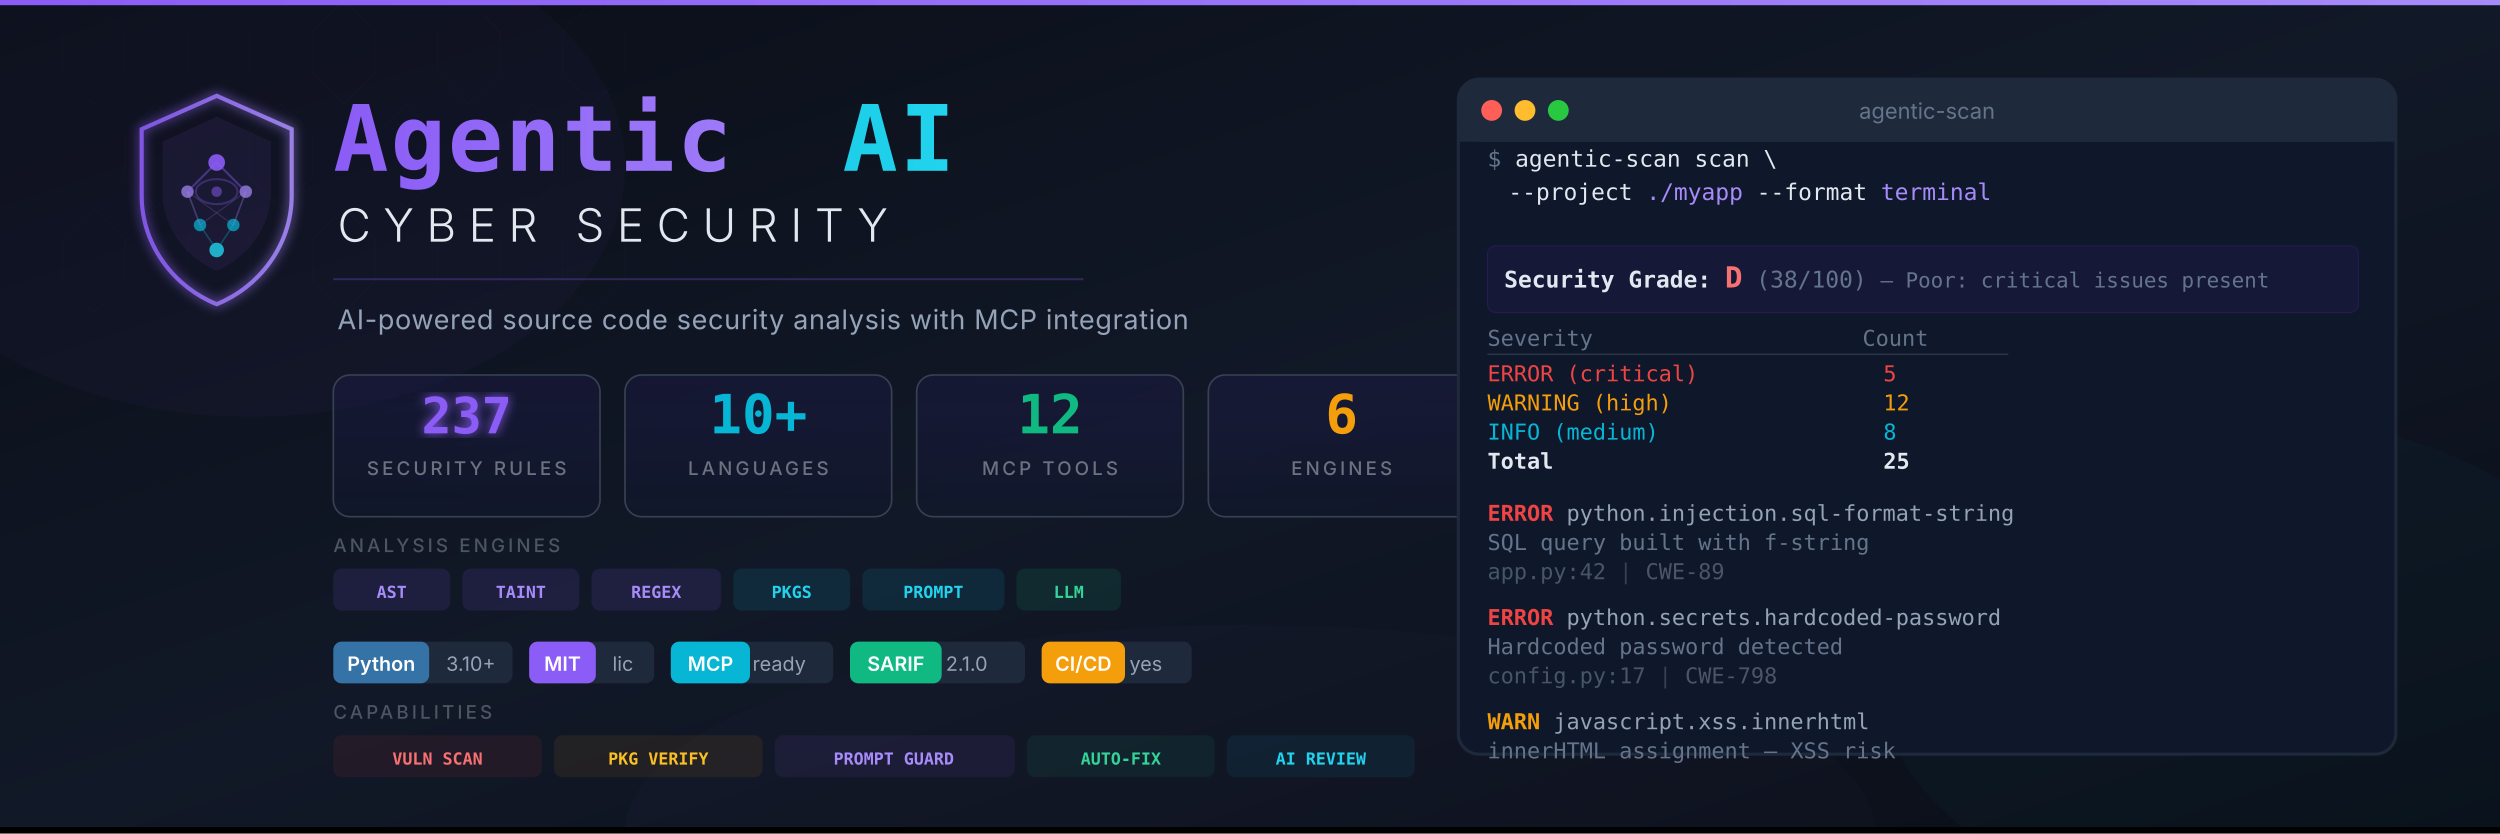
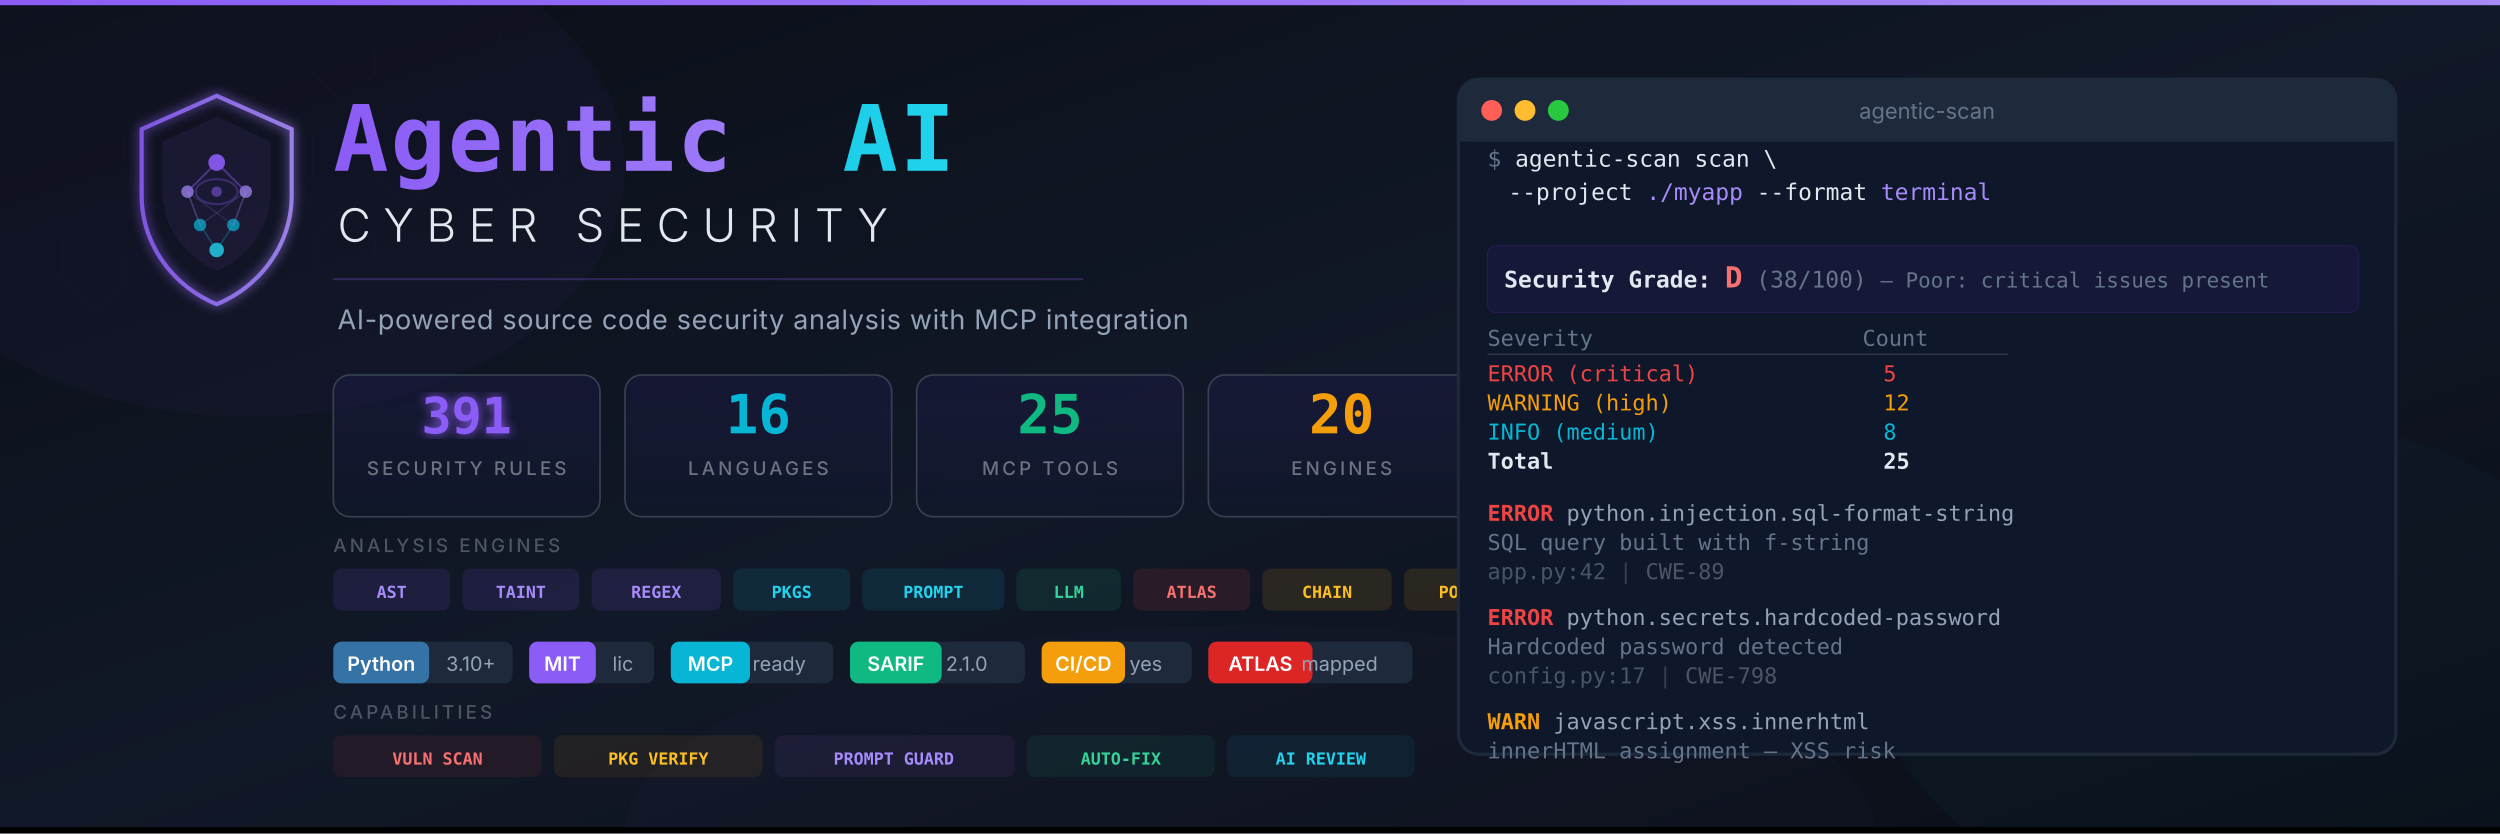
<svg xmlns="http://www.w3.org/2000/svg" viewBox="0 0 1200 400" width="1200" height="400">
  <defs>
    <linearGradient id="bg" x1="0%" y1="0%" x2="100%" y2="100%">
      <stop offset="0%" style="stop-color:#0a0e17" />
      <stop offset="50%" style="stop-color:#111827" />
      <stop offset="100%" style="stop-color:#0a0e17" />
    </linearGradient>
    <linearGradient id="accentPurple" x1="0%" y1="0%" x2="100%" y2="0%">
      <stop offset="0%" style="stop-color:#8b5cf6" />
      <stop offset="100%" style="stop-color:#a78bfa" />
    </linearGradient>
    <linearGradient id="accentCyan" x1="0%" y1="0%" x2="100%" y2="0%">
      <stop offset="0%" style="stop-color:#06b6d4" />
      <stop offset="100%" style="stop-color:#22d3ee" />
    </linearGradient>
    <linearGradient id="accentGreen" x1="0%" y1="0%" x2="100%" y2="0%">
      <stop offset="0%" style="stop-color:#10b981" />
      <stop offset="100%" style="stop-color:#34d399" />
    </linearGradient>
    <linearGradient id="accentRed" x1="0%" y1="0%" x2="100%" y2="0%">
      <stop offset="0%" style="stop-color:#ef4444" />
      <stop offset="100%" style="stop-color:#f87171" />
    </linearGradient>
    <linearGradient id="cardBg" x1="0%" y1="0%" x2="0%" y2="100%">
      <stop offset="0%" style="stop-color:#1e1b4b;stop-opacity:0.4" />
      <stop offset="100%" style="stop-color:#0f172a;stop-opacity:0.6" />
    </linearGradient>
    <filter id="glow">
      <feGaussianBlur stdDeviation="2.5" result="blur" />
      <feMerge>
        <feMergeNode in="blur" />
        <feMergeNode in="SourceGraphic" />
      </feMerge>
    </filter>
    <filter id="softGlow">
      <feGaussianBlur stdDeviation="6" result="blur" />
      <feMerge>
        <feMergeNode in="blur" />
        <feMergeNode in="SourceGraphic" />
      </feMerge>
    </filter>
    <linearGradient id="scanLine" x1="0%" y1="0%" x2="100%" y2="0%">
      <stop offset="0%" style="stop-color:#8b5cf6;stop-opacity:0" />
      <stop offset="50%" style="stop-color:#8b5cf6;stop-opacity:0.3" />
      <stop offset="100%" style="stop-color:#8b5cf6;stop-opacity:0" />
    </linearGradient>
  </defs>
  <rect width="1200" height="400" fill="url(#bg)" />
  <g opacity="0.025" fill="none" stroke="#8b5cf6" stroke-width="0.5">
    <polygon points="30,15 45,0 60,15 60,35 45,50 30,35" transform="translate(0,0)" />
    <polygon points="30,15 45,0 60,15 60,35 45,50 30,35" transform="translate(60,0)" />
    <polygon points="30,15 45,0 60,15 60,35 45,50 30,35" transform="translate(120,0)" />
    <polygon points="30,15 45,0 60,15 60,35 45,50 30,35" transform="translate(180,0)" />
    <polygon points="30,15 45,0 60,15 60,35 45,50 30,35" transform="translate(240,0)" />
    <polygon points="30,15 45,0 60,15 60,35 45,50 30,35" transform="translate(30,50)" />
    <polygon points="30,15 45,0 60,15 60,35 45,50 30,35" transform="translate(90,50)" />
    <polygon points="30,15 45,0 60,15 60,35 45,50 30,35" transform="translate(150,50)" />
    <polygon points="30,15 45,0 60,15 60,35 45,50 30,35" transform="translate(210,50)" />
    <polygon points="30,15 45,0 60,15 60,35 45,50 30,35" transform="translate(0,100)" />
    <polygon points="30,15 45,0 60,15 60,35 45,50 30,35" transform="translate(60,100)" />
    <polygon points="30,15 45,0 60,15 60,35 45,50 30,35" transform="translate(120,100)" />
    <polygon points="30,15 45,0 60,15 60,35 45,50 30,35" transform="translate(180,100)" />
    <polygon points="30,15 45,0 60,15 60,35 45,50 30,35" transform="translate(240,100)" />
    <polygon points="30,15 45,0 60,15 60,35 45,50 30,35" transform="translate(900,200)" />
    <polygon points="30,15 45,0 60,15 60,35 45,50 30,35" transform="translate(960,200)" />
    <polygon points="30,15 45,0 60,15 60,35 45,50 30,35" transform="translate(1020,200)" />
    <polygon points="30,15 45,0 60,15 60,35 45,50 30,35" transform="translate(1080,200)" />
    <polygon points="30,15 45,0 60,15 60,35 45,50 30,35" transform="translate(930,250)" />
    <polygon points="30,15 45,0 60,15 60,35 45,50 30,35" transform="translate(990,250)" />
    <polygon points="30,15 45,0 60,15 60,35 45,50 30,35" transform="translate(1050,250)" />
    <polygon points="30,15 45,0 60,15 60,35 45,50 30,35" transform="translate(900,300)" />
    <polygon points="30,15 45,0 60,15 60,35 45,50 30,35" transform="translate(960,300)" />
    <polygon points="30,15 45,0 60,15 60,35 45,50 30,35" transform="translate(1020,300)" />
    <polygon points="30,15 45,0 60,15 60,35 45,50 30,35" transform="translate(1080,300)" />
  </g>
  <ellipse cx="120" cy="80" rx="180" ry="120" fill="#8b5cf6" opacity="0.035" />
  <ellipse cx="1080" cy="320" rx="180" ry="120" fill="#06b6d4" opacity="0.03" />
  <ellipse cx="600" cy="400" rx="300" ry="100" fill="#8b5cf6" opacity="0.02" />
  <rect x="0" y="0" width="1200" height="2.5" fill="url(#accentPurple)" />
  <g transform="translate(60, 40)">
    <path d="M44 6 L80 22 L80 54 C80 78 64 98 44 106 C24 98 8 78 8 54 L8 22 Z" fill="none" stroke="url(#accentPurple)" stroke-width="2" filter="url(#glow)" opacity="0.9" />
    <path d="M44 16 L70 28 L70 52 C70 70 58 84 44 90 C30 84 18 70 18 52 L18 28 Z" fill="#8b5cf6" opacity="0.08" />
    <circle cx="44" cy="38" r="4" fill="#8b5cf6" opacity="0.9" />
    <circle cx="30" cy="52" r="3" fill="#a78bfa" opacity="0.7" />
    <circle cx="58" cy="52" r="3" fill="#a78bfa" opacity="0.7" />
    <circle cx="36" cy="68" r="3" fill="#06b6d4" opacity="0.7" />
    <circle cx="52" cy="68" r="3" fill="#06b6d4" opacity="0.7" />
    <circle cx="44" cy="80" r="3.5" fill="#22d3ee" opacity="0.8" />
    <line x1="44" y1="38" x2="30" y2="52" stroke="#8b5cf6" stroke-width="1" opacity="0.4" />
    <line x1="44" y1="38" x2="58" y2="52" stroke="#8b5cf6" stroke-width="1" opacity="0.4" />
    <line x1="30" y1="52" x2="36" y2="68" stroke="#a78bfa" stroke-width="0.8" opacity="0.3" />
    <line x1="58" y1="52" x2="52" y2="68" stroke="#a78bfa" stroke-width="0.8" opacity="0.3" />
    <line x1="30" y1="52" x2="52" y2="68" stroke="#a78bfa" stroke-width="0.5" opacity="0.2" />
    <line x1="58" y1="52" x2="36" y2="68" stroke="#a78bfa" stroke-width="0.5" opacity="0.2" />
    <line x1="36" y1="68" x2="44" y2="80" stroke="#06b6d4" stroke-width="0.8" opacity="0.3" />
    <line x1="52" y1="68" x2="44" y2="80" stroke="#06b6d4" stroke-width="0.8" opacity="0.3" />
    <ellipse cx="44" cy="52" rx="10" ry="6" fill="none" stroke="#8b5cf6" stroke-width="1" opacity="0.3" />
    <circle cx="44" cy="52" r="2.5" fill="#8b5cf6" opacity="0.5" />
  </g>
  <text x="160" y="82" font-family="'SF Mono','Fira Code','Cascadia Code','Consolas',monospace" font-size="44" font-weight="900" letter-spacing="1">
    <tspan fill="url(#accentPurple)" filter="url(#glow)">Agentic</tspan>
    <tspan fill="#4b5563"> </tspan>
    <tspan fill="url(#accentCyan)" filter="url(#glow)">AI</tspan>
  </text>
  <text x="162" y="116" font-family="'Inter','Segoe UI','Helvetica Neue',sans-serif" font-size="22" fill="#e2e8f0" letter-spacing="6" font-weight="300">
    CYBER SECURITY
  </text>
  <line x1="160" y1="134" x2="520" y2="134" stroke="#8b5cf6" stroke-width="1" opacity="0.25" />
  <text x="162" y="158" font-family="'Inter','Segoe UI',sans-serif" font-size="13" fill="#94a3b8" letter-spacing="0.3">
    AI-powered source code security analysis with MCP integration
  </text>
  <g transform="translate(160, 180)">
    <rect x="0" y="0" width="128" height="68" rx="8" fill="url(#cardBg)" stroke="#374151" stroke-width="0.8" />
-     <text x="64" y="28" font-family="'SF Mono','Fira Code',monospace" font-size="24" fill="#8b5cf6" font-weight="700" text-anchor="middle" filter="url(#glow)">237</text>
+     <text x="64" y="28" font-family="'SF Mono','Fira Code',monospace" font-size="24" fill="#8b5cf6" font-weight="700" text-anchor="middle" filter="url(#glow)">391</text>
    <text x="64" y="48" font-family="'Inter','Segoe UI',sans-serif" font-size="9" fill="#6b7280" text-anchor="middle" letter-spacing="1.5" font-weight="500">SECURITY RULES</text>
    <rect x="140" y="0" width="128" height="68" rx="8" fill="url(#cardBg)" stroke="#374151" stroke-width="0.8" />
-     <text x="204" y="28" font-family="'SF Mono','Fira Code',monospace" font-size="26" fill="#06b6d4" font-weight="700" text-anchor="middle">10+</text>
+     <text x="204" y="28" font-family="'SF Mono','Fira Code',monospace" font-size="26" fill="#06b6d4" font-weight="700" text-anchor="middle">16</text>
    <text x="204" y="48" font-family="'Inter','Segoe UI',sans-serif" font-size="9" fill="#6b7280" text-anchor="middle" letter-spacing="1.5" font-weight="500">LANGUAGES</text>
    <rect x="280" y="0" width="128" height="68" rx="8" fill="url(#cardBg)" stroke="#374151" stroke-width="0.8" />
-     <text x="344" y="28" font-family="'SF Mono','Fira Code',monospace" font-size="26" fill="#10b981" font-weight="700" text-anchor="middle">12</text>
+     <text x="344" y="28" font-family="'SF Mono','Fira Code',monospace" font-size="26" fill="#10b981" font-weight="700" text-anchor="middle">25</text>
    <text x="344" y="48" font-family="'Inter','Segoe UI',sans-serif" font-size="9" fill="#6b7280" text-anchor="middle" letter-spacing="1.5" font-weight="500">MCP TOOLS</text>
    <rect x="420" y="0" width="128" height="68" rx="8" fill="url(#cardBg)" stroke="#374151" stroke-width="0.8" />
-     <text x="484" y="28" font-family="'SF Mono','Fira Code',monospace" font-size="26" fill="#f59e0b" font-weight="700" text-anchor="middle">6</text>
+     <text x="484" y="28" font-family="'SF Mono','Fira Code',monospace" font-size="26" fill="#f59e0b" font-weight="700" text-anchor="middle">20</text>
    <text x="484" y="48" font-family="'Inter','Segoe UI',sans-serif" font-size="9" fill="#6b7280" text-anchor="middle" letter-spacing="1.5" font-weight="500">ENGINES</text>
  </g>
  <g transform="translate(160, 265)">
    <text x="0" y="0" font-family="'Inter','Segoe UI',sans-serif" font-size="9" fill="#4b5563" letter-spacing="1.5" font-weight="500">ANALYSIS ENGINES</text>
    <rect x="0" y="8" width="56" height="20" rx="4" fill="#8b5cf6" opacity="0.12" stroke="#8b5cf6" stroke-width="0.5" stroke-opacity="0.3" />
    <text x="28" y="22" font-family="'SF Mono',monospace" font-size="8" fill="#a78bfa" text-anchor="middle" font-weight="600">AST</text>
    <rect x="62" y="8" width="56" height="20" rx="4" fill="#8b5cf6" opacity="0.12" stroke="#8b5cf6" stroke-width="0.5" stroke-opacity="0.3" />
    <text x="90" y="22" font-family="'SF Mono',monospace" font-size="8" fill="#a78bfa" text-anchor="middle" font-weight="600">TAINT</text>
    <rect x="124" y="8" width="62" height="20" rx="4" fill="#8b5cf6" opacity="0.12" stroke="#8b5cf6" stroke-width="0.5" stroke-opacity="0.3" />
    <text x="155" y="22" font-family="'SF Mono',monospace" font-size="8" fill="#a78bfa" text-anchor="middle" font-weight="600">REGEX</text>
    <rect x="192" y="8" width="56" height="20" rx="4" fill="#06b6d4" opacity="0.12" stroke="#06b6d4" stroke-width="0.5" stroke-opacity="0.3" />
    <text x="220" y="22" font-family="'SF Mono',monospace" font-size="8" fill="#22d3ee" text-anchor="middle" font-weight="600">PKGS</text>
    <rect x="254" y="8" width="68" height="20" rx="4" fill="#06b6d4" opacity="0.12" stroke="#06b6d4" stroke-width="0.5" stroke-opacity="0.3" />
    <text x="288" y="22" font-family="'SF Mono',monospace" font-size="8" fill="#22d3ee" text-anchor="middle" font-weight="600">PROMPT</text>
    <rect x="328" y="8" width="50" height="20" rx="4" fill="#10b981" opacity="0.12" stroke="#10b981" stroke-width="0.5" stroke-opacity="0.3" />
    <text x="353" y="22" font-family="'SF Mono',monospace" font-size="8" fill="#34d399" text-anchor="middle" font-weight="600">LLM</text>
+     <rect x="384" y="8" width="56" height="20" rx="4" fill="#ef4444" opacity="0.12" stroke="#ef4444" stroke-width="0.5" stroke-opacity="0.3" />
+     <text x="412" y="22" font-family="'SF Mono',monospace" font-size="8" fill="#f87171" text-anchor="middle" font-weight="600">ATLAS</text>
+     <rect x="446" y="8" width="62" height="20" rx="4" fill="#f59e0b" opacity="0.12" stroke="#f59e0b" stroke-width="0.5" stroke-opacity="0.3" />
+     <text x="477" y="22" font-family="'SF Mono',monospace" font-size="8" fill="#fbbf24" text-anchor="middle" font-weight="600">CHAIN</text>
+     <rect x="514" y="8" width="62" height="20" rx="4" fill="#f59e0b" opacity="0.12" stroke="#f59e0b" stroke-width="0.5" stroke-opacity="0.3" />
+     <text x="545" y="22" font-family="'SF Mono',monospace" font-size="8" fill="#fbbf24" text-anchor="middle" font-weight="600">POLICY</text>
  </g>
  <g transform="translate(160, 308)">
    <rect x="0" y="0" width="86" height="20" rx="4" fill="#1e293b" />
    <rect x="0" y="0" width="46" height="20" rx="4" fill="#3572A5" />
    <text x="23" y="14" font-family="'Inter',sans-serif" font-size="9.5" fill="#fff" text-anchor="middle" font-weight="600">Python</text>
    <text x="66" y="14" font-family="'Inter',sans-serif" font-size="9.5" fill="#94a3b8" text-anchor="middle">3.10+</text>
    <rect x="94" y="0" width="60" height="20" rx="4" fill="#1e293b" />
    <rect x="94" y="0" width="32" height="20" rx="4" fill="#8b5cf6" />
    <text x="110" y="14" font-family="'Inter',sans-serif" font-size="9.5" fill="#fff" text-anchor="middle" font-weight="600">MIT</text>
    <text x="139" y="14" font-family="'Inter',sans-serif" font-size="9.5" fill="#94a3b8" text-anchor="middle">lic</text>
    <rect x="162" y="0" width="78" height="20" rx="4" fill="#1e293b" />
    <rect x="162" y="0" width="38" height="20" rx="4" fill="#06b6d4" />
    <text x="181" y="14" font-family="'Inter',sans-serif" font-size="9.5" fill="#fff" text-anchor="middle" font-weight="600">MCP</text>
    <text x="214" y="14" font-family="'Inter',sans-serif" font-size="9.5" fill="#94a3b8" text-anchor="middle">ready</text>
    <rect x="248" y="0" width="84" height="20" rx="4" fill="#1e293b" />
    <rect x="248" y="0" width="44" height="20" rx="4" fill="#10b981" />
    <text x="270" y="14" font-family="'Inter',sans-serif" font-size="9.5" fill="#fff" text-anchor="middle" font-weight="600">SARIF</text>
    <text x="304" y="14" font-family="'Inter',sans-serif" font-size="9.5" fill="#94a3b8" text-anchor="middle">2.1.0</text>
    <rect x="340" y="0" width="72" height="20" rx="4" fill="#1e293b" />
    <rect x="340" y="0" width="40" height="20" rx="4" fill="#f59e0b" />
    <text x="360" y="14" font-family="'Inter',sans-serif" font-size="9.5" fill="#fff" text-anchor="middle" font-weight="600">CI/CD</text>
    <text x="390" y="14" font-family="'Inter',sans-serif" font-size="9.5" fill="#94a3b8" text-anchor="middle">yes</text>
+     <rect x="420" y="0" width="98" height="20" rx="4" fill="#1e293b" />
+     <rect x="420" y="0" width="50" height="20" rx="4" fill="#dc2626" />
+     <text x="445" y="14" font-family="'Inter',sans-serif" font-size="9.5" fill="#fff" text-anchor="middle" font-weight="600">ATLAS</text>
+     <text x="483" y="14" font-family="'Inter',sans-serif" font-size="9.5" fill="#94a3b8" text-anchor="middle">mapped</text>
  </g>
  <g transform="translate(160, 345)">
    <text x="0" y="0" font-family="'Inter','Segoe UI',sans-serif" font-size="9" fill="#4b5563" letter-spacing="1.5" font-weight="500">CAPABILITIES</text>
    <rect x="0" y="8" width="100" height="20" rx="4" fill="#ef4444" opacity="0.08" stroke="#ef4444" stroke-width="0.5" stroke-opacity="0.25" />
    <text x="50" y="22" font-family="'SF Mono',monospace" font-size="8" fill="#f87171" text-anchor="middle" font-weight="600">VULN SCAN</text>
    <rect x="106" y="8" width="100" height="20" rx="4" fill="#f59e0b" opacity="0.08" stroke="#f59e0b" stroke-width="0.5" stroke-opacity="0.25" />
    <text x="156" y="22" font-family="'SF Mono',monospace" font-size="8" fill="#fbbf24" text-anchor="middle" font-weight="600">PKG VERIFY</text>
    <rect x="212" y="8" width="115" height="20" rx="4" fill="#8b5cf6" opacity="0.08" stroke="#8b5cf6" stroke-width="0.5" stroke-opacity="0.25" />
    <text x="269" y="22" font-family="'SF Mono',monospace" font-size="8" fill="#a78bfa" text-anchor="middle" font-weight="600">PROMPT GUARD</text>
    <rect x="333" y="8" width="90" height="20" rx="4" fill="#10b981" opacity="0.08" stroke="#10b981" stroke-width="0.5" stroke-opacity="0.25" />
    <text x="378" y="22" font-family="'SF Mono',monospace" font-size="8" fill="#34d399" text-anchor="middle" font-weight="600">AUTO-FIX</text>
    <rect x="429" y="8" width="90" height="20" rx="4" fill="#06b6d4" opacity="0.08" stroke="#06b6d4" stroke-width="0.5" stroke-opacity="0.25" />
    <text x="474" y="22" font-family="'SF Mono',monospace" font-size="8" fill="#22d3ee" text-anchor="middle" font-weight="600">AI REVIEW</text>
  </g>
  <g transform="translate(700, 38)">
    <rect x="0" y="0" width="450" height="324" rx="10" fill="#0f172a" stroke="#1e293b" stroke-width="1.5" />
    <rect x="0" y="0" width="450" height="30" rx="10" fill="#1e293b" />
    <rect x="0" y="20" width="450" height="10" fill="#1e293b" />
    <circle cx="16" cy="15" r="5" fill="#ff5f57" />
    <circle cx="32" cy="15" r="5" fill="#febc2e" />
    <circle cx="48" cy="15" r="5" fill="#28c840" />
    <text x="225" y="19" font-family="'Inter',sans-serif" font-size="10.5" fill="#64748b" text-anchor="middle">agentic-scan</text>
    <g transform="translate(14, 42)">
      <text font-family="'SF Mono','Fira Code','Cascadia Code',monospace" font-size="11">
        <tspan x="0" y="0" fill="#64748b">$</tspan>
        <tspan fill="#e2e8f0"> agentic-scan scan \</tspan>
        <tspan x="10" y="16" fill="#e2e8f0">--project</tspan>
        <tspan fill="#a78bfa"> ./myapp</tspan>
        <tspan fill="#e2e8f0"> --format</tspan>
        <tspan fill="#a78bfa"> terminal</tspan>
      </text>
      <rect x="0" y="38" width="418" height="32" rx="4" fill="#1e1b4b" opacity="0.4" stroke="#4c1d95" stroke-width="0.5" />
      <text font-family="'SF Mono',monospace" font-size="11" y="58">
        <tspan x="8" fill="#e2e8f0" font-weight="600">Security Grade:</tspan>
        <tspan fill="#f87171" font-weight="700" font-size="14"> D </tspan>
        <tspan fill="#64748b">(38/100)</tspan>
        <tspan fill="#64748b" font-size="10"> — Poor: critical issues present</tspan>
      </text>
      <text font-family="'SF Mono','Fira Code',monospace" font-size="10.5" y="86">
        <tspan x="0" fill="#64748b">  Severity</tspan>
        <tspan x="180" fill="#64748b">Count</tspan>
      </text>
      <line x1="0" y1="90" x2="250" y2="90" stroke="#374151" stroke-width="0.5" />
      <text font-family="'SF Mono',monospace" font-size="10.5" y="103">
        <tspan x="0" fill="#ef4444">  ERROR (critical)</tspan>
        <tspan x="190" fill="#ef4444">5</tspan>
      </text>
      <text font-family="'SF Mono',monospace" font-size="10.5" y="117">
        <tspan x="0" fill="#f59e0b">  WARNING (high)</tspan>
        <tspan x="190" fill="#f59e0b">12</tspan>
      </text>
      <text font-family="'SF Mono',monospace" font-size="10.5" y="131">
        <tspan x="0" fill="#06b6d4">  INFO (medium)</tspan>
        <tspan x="190" fill="#06b6d4">8</tspan>
      </text>
      <text font-family="'SF Mono',monospace" font-size="10.5" y="145">
        <tspan x="0" fill="#e2e8f0" font-weight="600">  Total</tspan>
        <tspan x="190" fill="#e2e8f0" font-weight="600">25</tspan>
      </text>
      <text font-family="'SF Mono',monospace" font-size="10.5" y="170">
        <tspan x="0" fill="#ef4444" font-weight="600">ERROR</tspan>
        <tspan fill="#94a3b8"> python.injection.sql-format-string</tspan>
      </text>
      <text font-family="'SF Mono',monospace" font-size="10.5" y="184">
        <tspan x="0" fill="#64748b">  SQL query built with f-string</tspan>
      </text>
      <text font-family="'SF Mono',monospace" font-size="10.5" y="198">
        <tspan x="0" fill="#475569">  app.py:42</tspan>
        <tspan fill="#374151"> | </tspan>
        <tspan fill="#4b5563">CWE-89</tspan>
      </text>
      <text font-family="'SF Mono',monospace" font-size="10.5" y="220">
        <tspan x="0" fill="#ef4444" font-weight="600">ERROR</tspan>
        <tspan fill="#94a3b8"> python.secrets.hardcoded-password</tspan>
      </text>
      <text font-family="'SF Mono',monospace" font-size="10.5" y="234">
        <tspan x="0" fill="#64748b">  Hardcoded password detected</tspan>
      </text>
      <text font-family="'SF Mono',monospace" font-size="10.5" y="248">
        <tspan x="0" fill="#475569">  config.py:17</tspan>
        <tspan fill="#374151"> | </tspan>
        <tspan fill="#4b5563">CWE-798</tspan>
      </text>
      <text font-family="'SF Mono',monospace" font-size="10.5" y="270">
        <tspan x="0" fill="#f59e0b" font-weight="600">WARN </tspan>
        <tspan fill="#94a3b8"> javascript.xss.innerhtml</tspan>
      </text>
      <text font-family="'SF Mono',monospace" font-size="10.5" y="284">
        <tspan x="0" fill="#64748b">  innerHTML assignment — XSS risk</tspan>
      </text>
    </g>
  </g>
  <rect x="0" y="397" width="1200" height="3">
    <animate attributeName="fill" values="#8b5cf6;#06b6d4;#10b981;#8b5cf6" dur="6s" repeatCount="indefinite" />
  </rect>
</svg>
